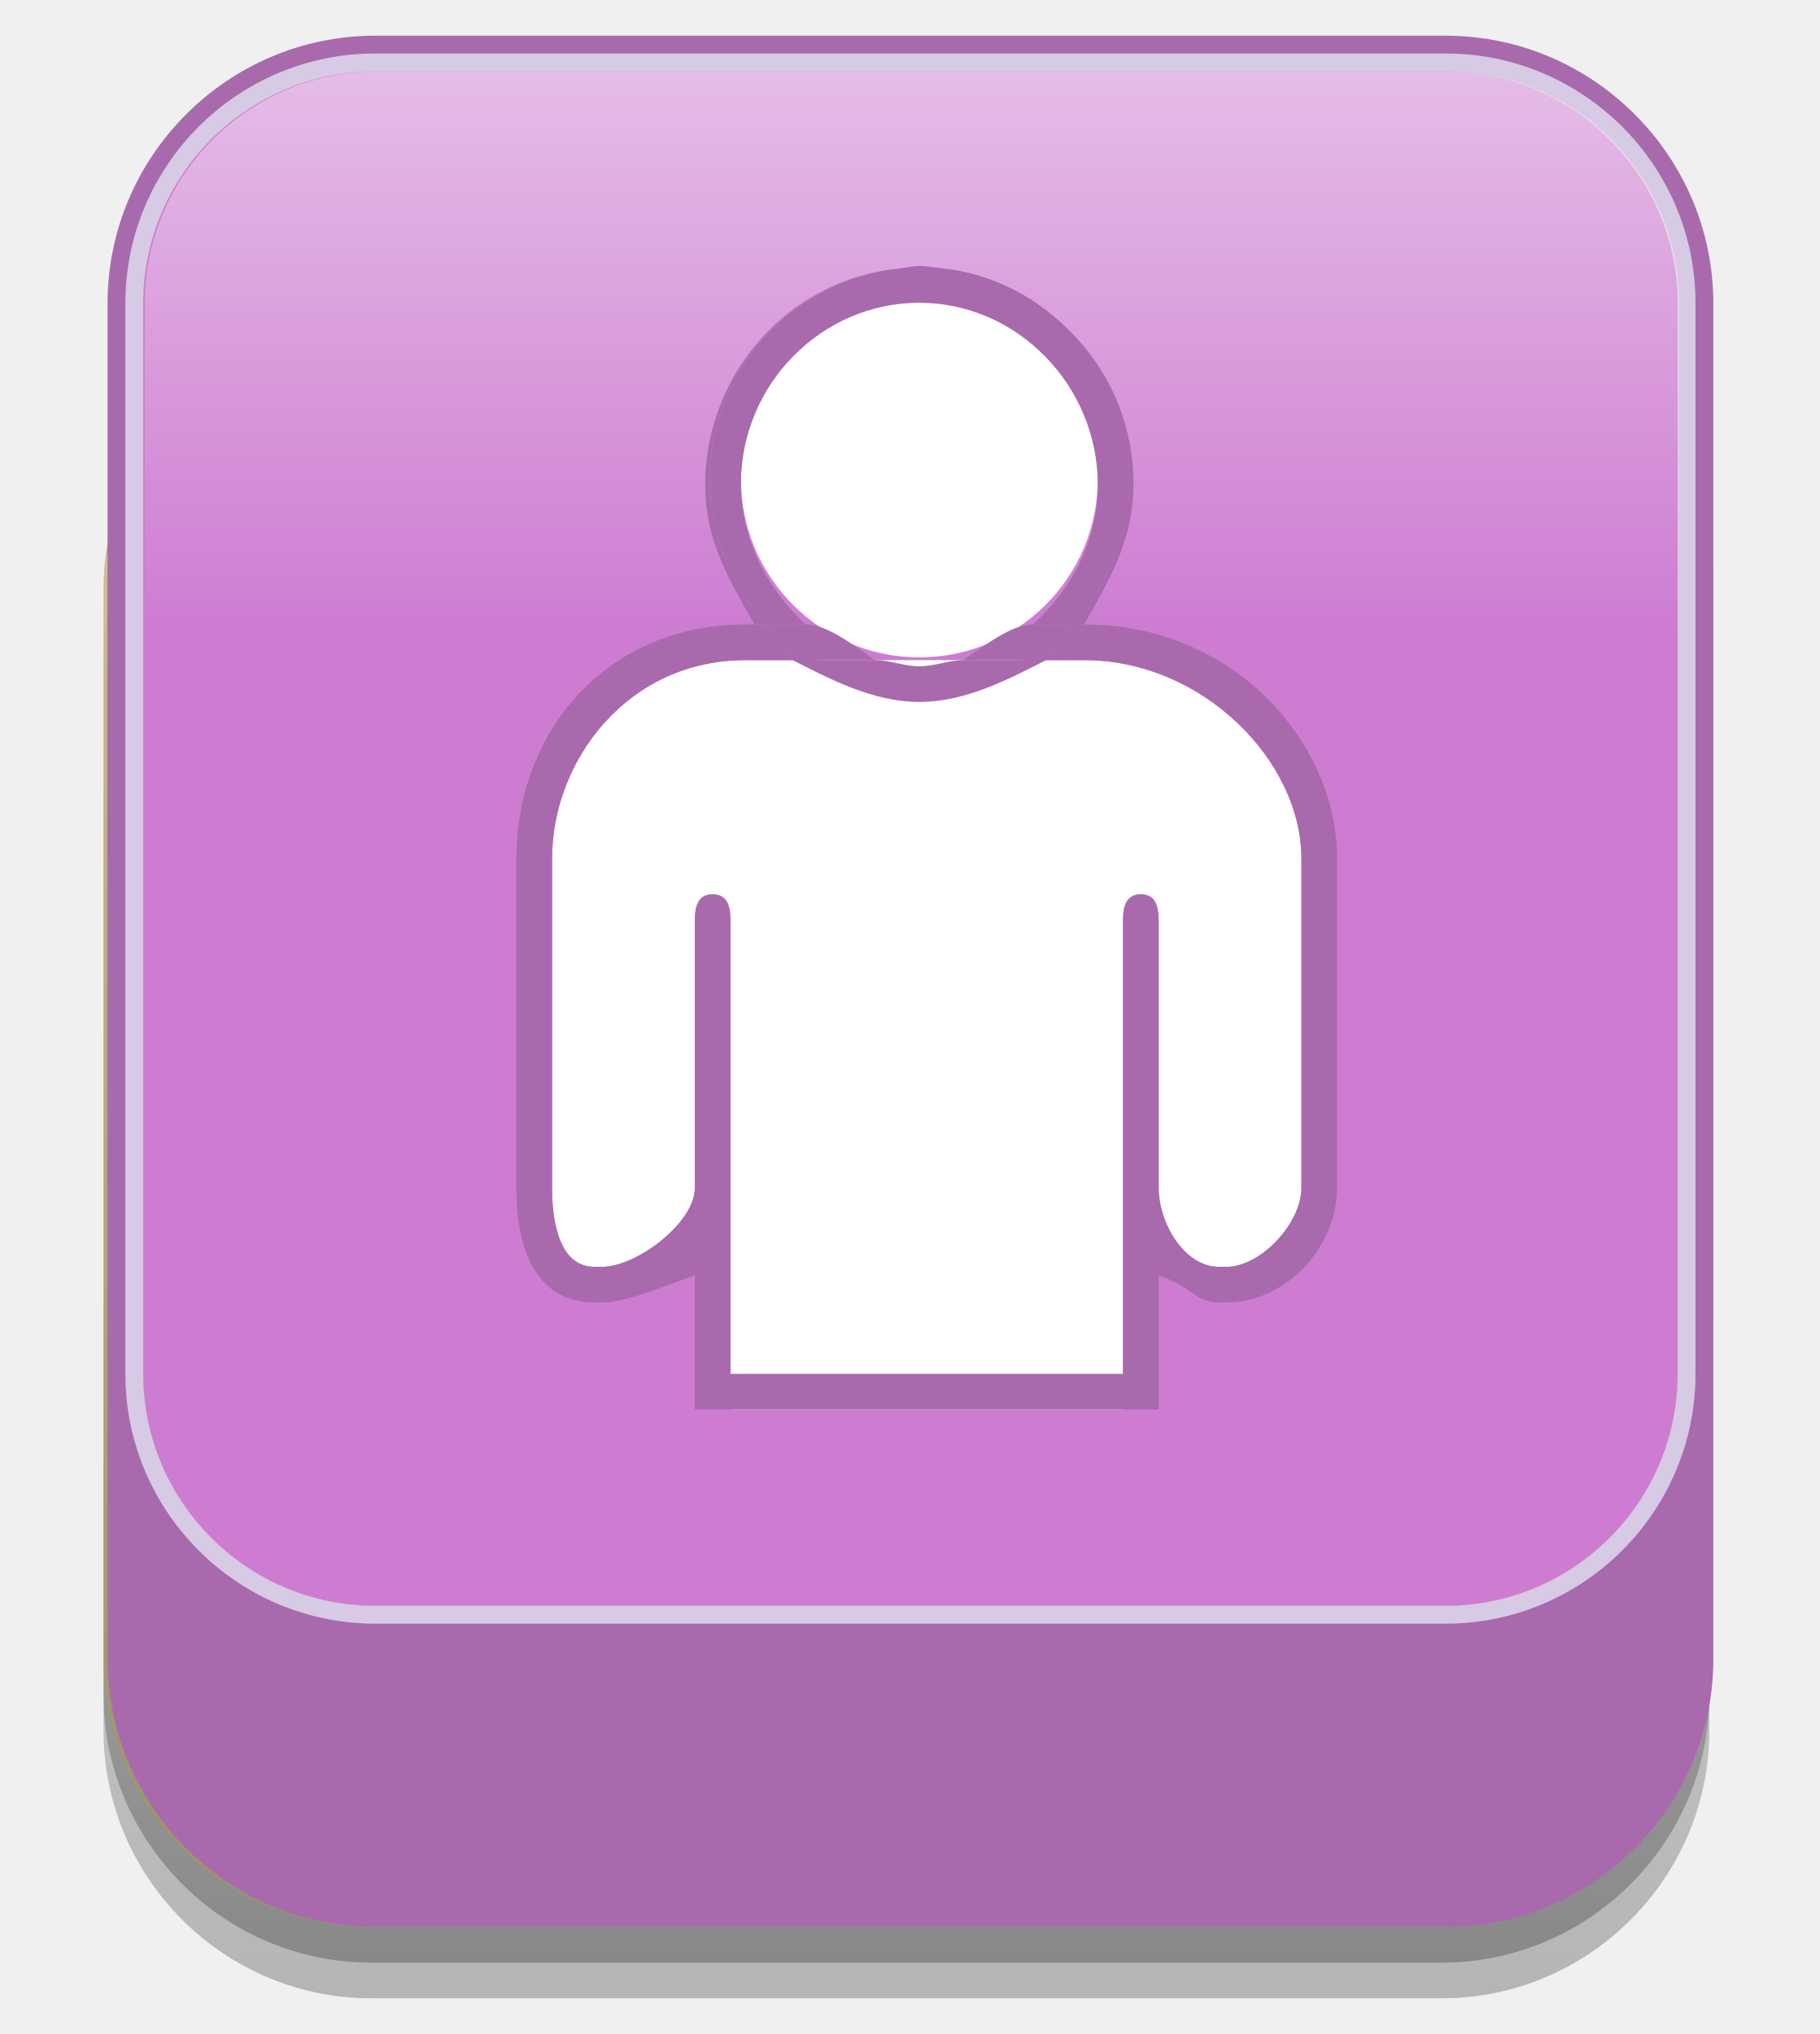
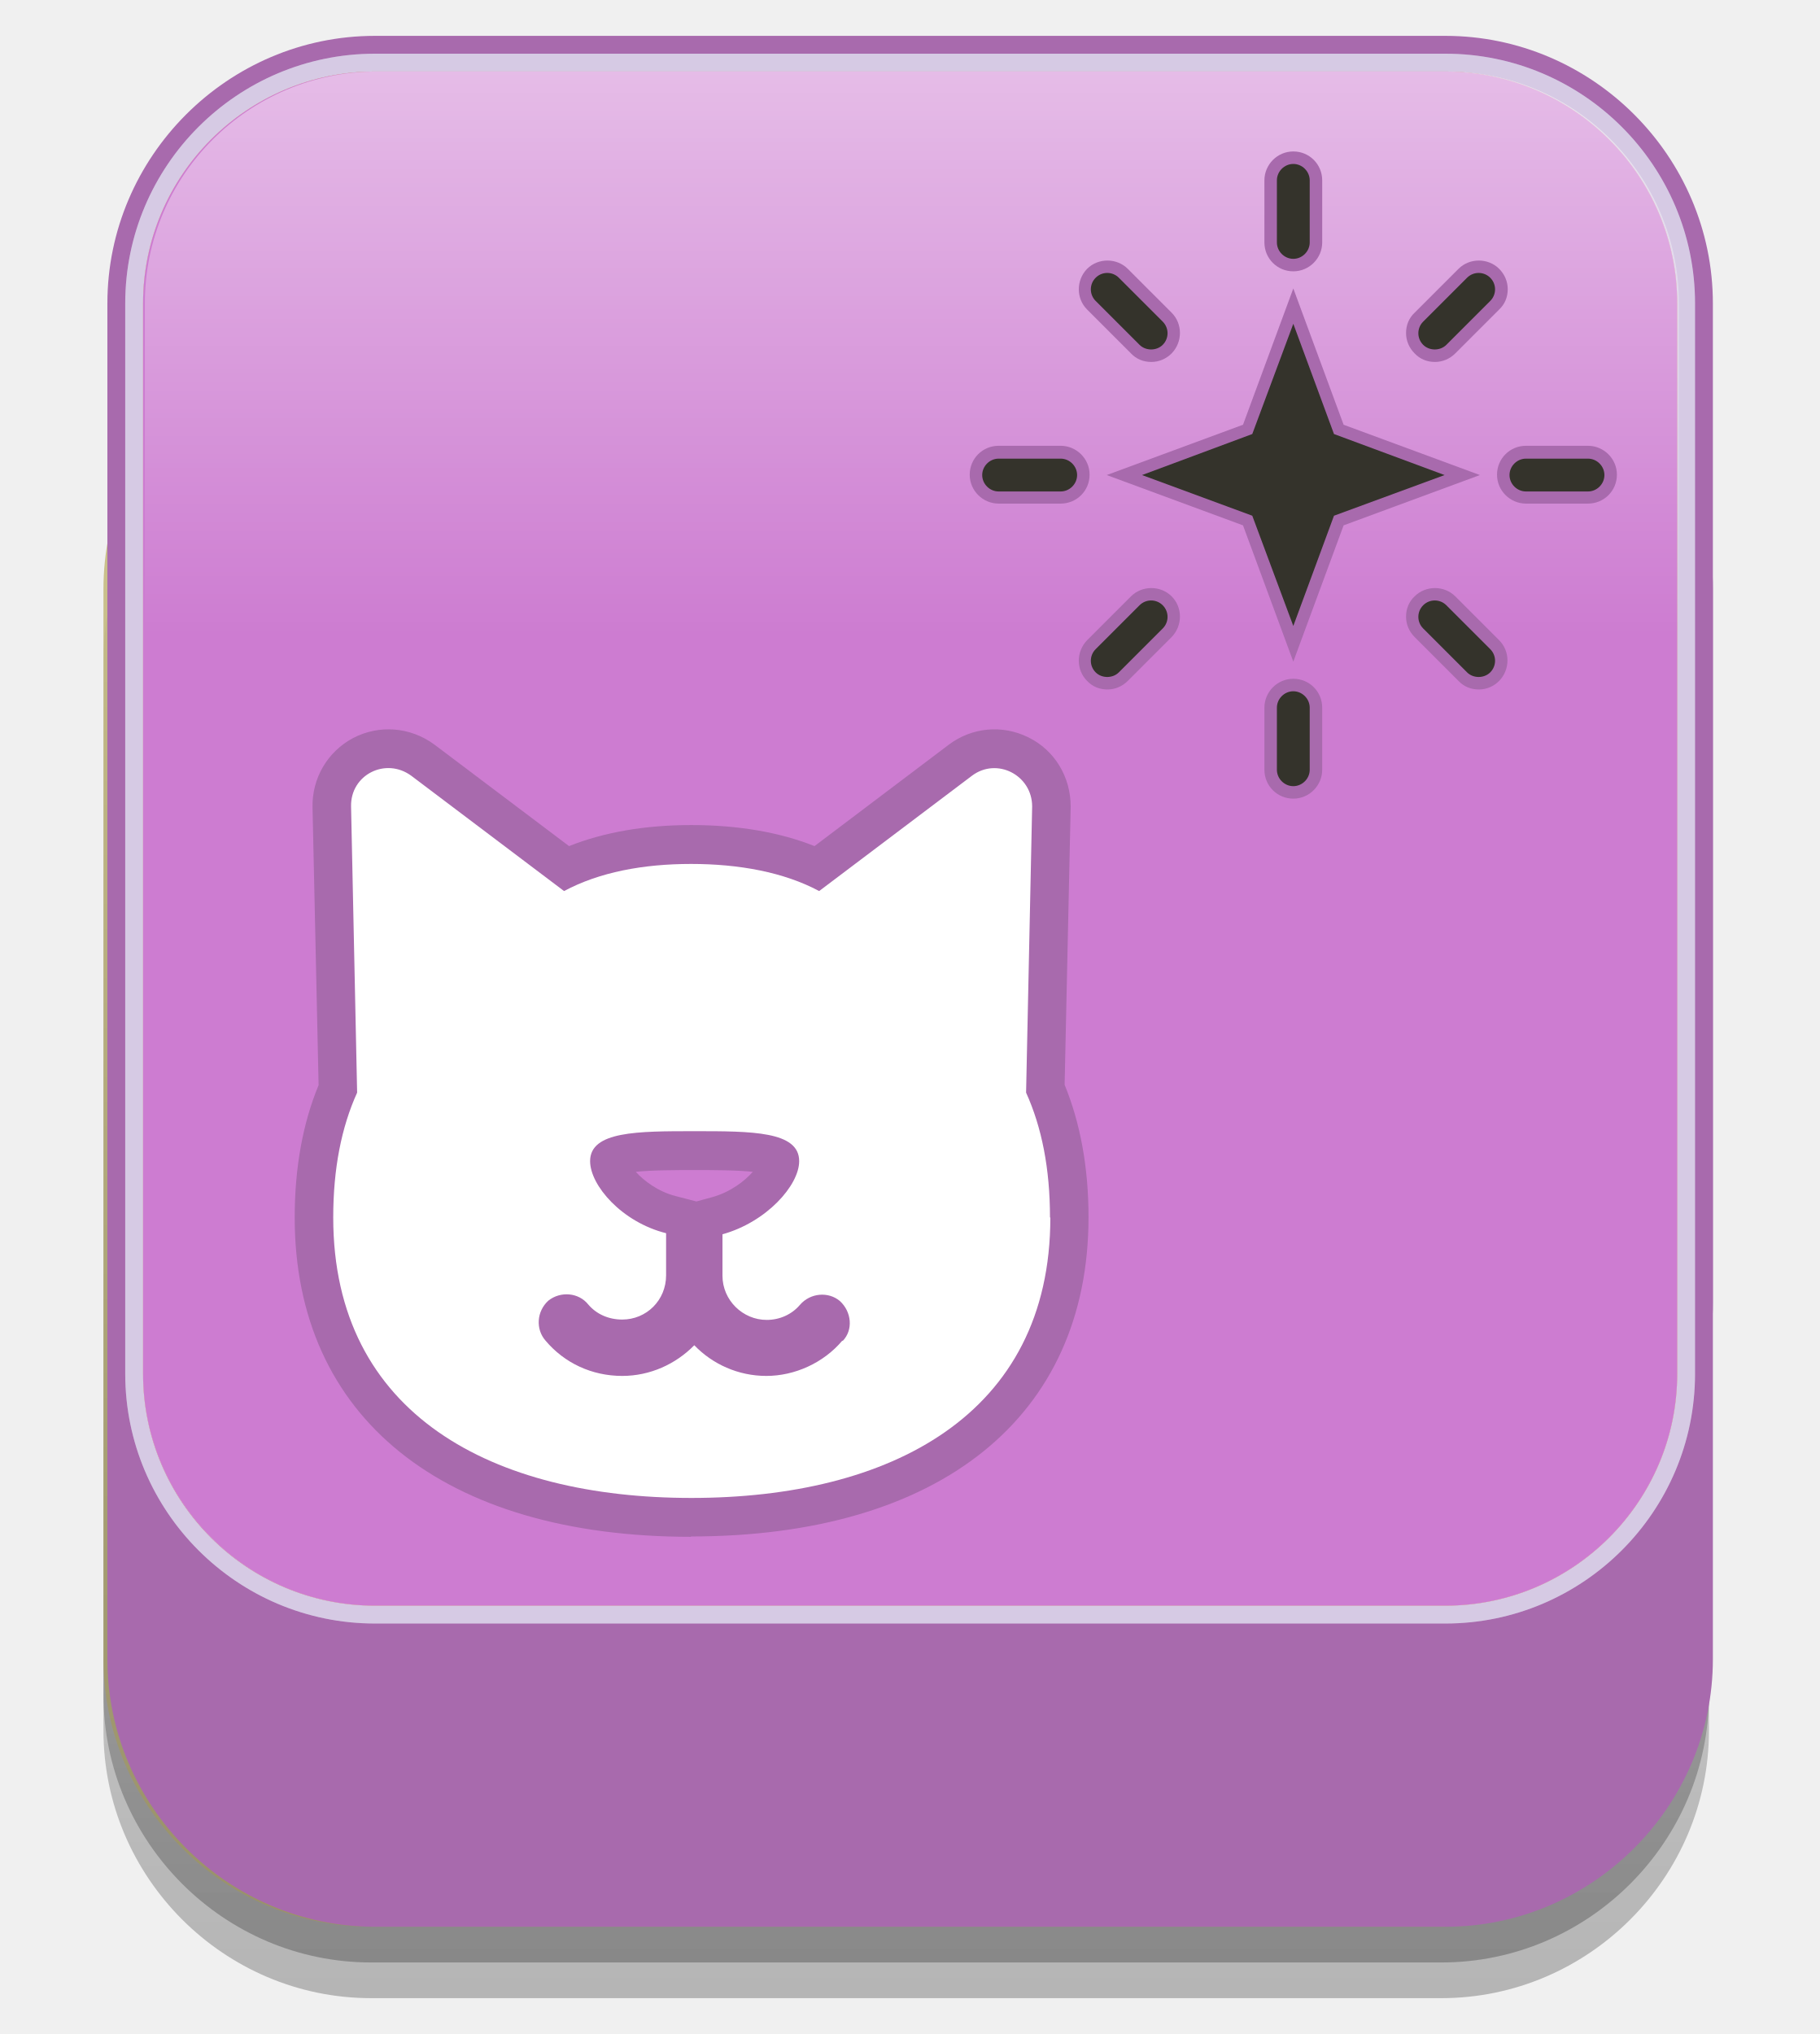
- <svg xmlns="http://www.w3.org/2000/svg" width="51" height="57" viewBox="0 0 51 57">
-   <linearGradient id="a" gradientUnits="userSpaceOnUse" x1="25.402" y1="-551" x2="25.402" y2="-506" gradientTransform="matrix(1 0 0 -1 0 -496)">
-     <stop offset="0" stop-opacity=".5" />
-     <stop offset=".09" stop-opacity=".455" />
-     <stop offset="1" stop-opacity="0" />
-   </linearGradient>
-   <path opacity=".5" fill="url(#a)" d="M47.902 47.5c0 4.125-3.375 7.5-7.5 7.5h-30c-4.125 0-7.5-3.375-7.5-7.5v-30c0-4.125 3.375-7.5 7.5-7.5h30c4.125 0 7.5 3.375 7.5 7.5v30z" />
-   <path fill="#C9BF8B" d="M47.902 46.5c0 4.125-3.375 7.5-7.5 7.5h-30c-4.125 0-7.5-3.375-7.5-7.5v-30c0-4.125 3.375-7.5 7.5-7.5h30c4.125 0 7.5 3.375 7.5 7.5v30z" />
-   <linearGradient id="b" gradientUnits="userSpaceOnUse" x1="25.402" y1="-552.597" x2="25.402" y2="-508.027" gradientTransform="matrix(1 0 0 -1 0 -496)">
-     <stop offset="0" stop-opacity=".5" />
-     <stop offset=".09" stop-opacity=".455" />
-     <stop offset="1" stop-opacity="0" />
-   </linearGradient>
-   <path opacity=".5" fill="url(#b)" d="M47.902 48.5c0 4.125-3.375 7.5-7.5 7.5h-30c-4.125 0-7.5-3.375-7.5-7.5v-30c0-4.125 3.375-7.5 7.5-7.5h30c4.125 0 7.5 3.375 7.5 7.5v30z" />
-   <path fill="#A86AAD" d="M48.014 46.5c0 4.125-3.375 7.5-7.5 7.5h-30c-4.125 0-7.5-3.375-7.5-7.5v-30c0-4.125 3.375-7.5 7.5-7.5h30c4.125 0 7.5 3.375 7.5 7.5v30z" />
-   <path fill="#A86AAD" d="M10.513 53.5c-3.86 0-7-3.141-7-7v-30c0-3.86 3.14-7 7-7h30c3.857 0 7 3.14 7 7v30c0 3.859-3.143 7-7 7h-30z" />
-   <path fill="#A86AAD" d="M48.014 36.5c0 4.125-3.375 7.5-7.5 7.5h-30c-4.125 0-7.5-3.375-7.5-7.5v-28c0-4.125 3.375-7.5 7.5-7.5h30c4.125 0 7.5 3.375 7.5 7.5v28z" />
-   <g>
-     <path fill="#C5B4D8" d="M40.514 1.5h-30c-3.86 0-7 3.14-7 7v30c0 3.859 3.14 7 7 7h30c3.859 0 7-3.141 7-7v-30c0-3.86-3.141-7-7-7zm6.5 37c0 3.584-2.916 6.5-6.5 6.5h-30a6.508 6.508 0 0 1-6.5-6.5v-30c0-3.584 2.916-6.5 6.5-6.5h30c3.584 0 6.5 2.916 6.5 6.5v30z" />
-     <path opacity=".3" fill="#FFF" d="M40.514 1.5h-30c-3.86 0-7 3.14-7 7v30c0 3.859 3.14 7 7 7h30c3.859 0 7-3.141 7-7v-30c0-3.86-3.141-7-7-7zm6.5 37c0 3.584-2.916 6.5-6.5 6.5h-30a6.508 6.508 0 0 1-6.5-6.5v-30c0-3.584 2.916-6.5 6.5-6.5h30c3.584 0 6.5 2.916 6.5 6.5v30z" />
-     <path fill="#F7EC9F" d="M40.514 2h-30a6.508 6.508 0 0 0-6.5 6.5v30c0 3.584 2.916 6.5 6.5 6.5h30c3.584 0 6.5-2.916 6.5-6.5v-30c0-3.584-2.916-6.5-6.5-6.5z" />
-     <path fill="#CD7CD1" d="M40.514 2h-30a6.508 6.508 0 0 0-6.5 6.5v30c0 3.584 2.916 6.5 6.5 6.5h30c3.584 0 6.5-2.916 6.5-6.5v-30c0-3.584-2.916-6.5-6.5-6.5z" />
-     <linearGradient id="c" gradientUnits="userSpaceOnUse" x1="25.556" y1="-1051.575" x2="25.556" y2="-1083.873" gradientTransform="matrix(1 0 0 -1 0 -1050)">
+ <svg xmlns="http://www.w3.org/2000/svg" xmlns:xlink="http://www.w3.org/1999/xlink" width="17.99mm" height="20.11mm" viewBox="0 0 51 57">
+   <defs>
+     <linearGradient id="linear-gradient" x1="25.4" y1="1146.28" x2="25.4" y2="1101.28" gradientTransform="translate(0 -1091.28)" gradientUnits="userSpaceOnUse">
+       <stop offset="0" stop-color="#000" stop-opacity=".5" />
+       <stop offset=".09" stop-color="#000" stop-opacity=".46" />
+       <stop offset="1" stop-color="#000" stop-opacity="0" />
+     </linearGradient>
+     <linearGradient id="linear-gradient-2" y1="1147.87" y2="1103.3" xlink:href="#linear-gradient" />
+     <linearGradient id="linear-gradient-3" x1="25.56" y1="1646.85" x2="25.56" y2="1679.15" gradientTransform="translate(0 -1645.28)" gradientUnits="userSpaceOnUse">
      <stop offset="0" stop-color="#fff" stop-opacity=".5" />
      <stop offset=".5" stop-color="#fff" stop-opacity="0" />
      <stop offset="1" stop-color="#fff" stop-opacity="0" />
    </linearGradient>
-     <path fill="url(#c)" d="M4.056 38.5c0 3.584 2.916 6.5 6.5 6.5h30c3.584 0 6.5-2.916 6.5-6.5v-30c0-3.584-2.916-6.5-6.5-6.5h-30a6.508 6.508 0 0 0-6.5 6.5v30z" />
+   </defs>
+   <g id="Layer_2">
+     <path d="M47.9,47.5c0,4.12-3.38,7.5-7.5,7.5H10.4c-4.12,0-7.5-3.38-7.5-7.5v-30c0-4.12,3.38-7.5,7.5-7.5h30c4.12,0,7.5,3.38,7.5,7.5v30Z" style="fill:url(#linear-gradient); isolation:isolate; opacity:.5;" />
+     <path d="M47.9,46.5c0,4.12-3.38,7.5-7.5,7.5H10.4c-4.12,0-7.5-3.38-7.5-7.5v-30c0-4.12,3.38-7.5,7.5-7.5h30c4.12,0,7.5,3.38,7.5,7.5v30Z" style="fill:#c9bf8b;" />
+     <path d="M47.9,48.5c0,4.12-3.38,7.5-7.5,7.5H10.4c-4.12,0-7.5-3.38-7.5-7.5v-30c0-4.12,3.38-7.5,7.5-7.5h30c4.12,0,7.5,3.38,7.5,7.5v30Z" style="fill:url(#linear-gradient-2); isolation:isolate; opacity:.5;" />
+     <path d="M48.01,46.5c0,4.12-3.38,7.5-7.5,7.5H10.51c-4.12,0-7.5-3.38-7.5-7.5v-30c0-4.12,3.38-7.5,7.5-7.5h30c4.12,0,7.5,3.38,7.5,7.5v30Z" style="fill:#a86aad;" />
+     <path d="M10.51,53.5c-3.86,0-7-3.14-7-7v-30c0-3.86,3.14-7,7-7h30c3.86,0,7,3.14,7,7v30c0,3.86-3.14,7-7,7H10.51Z" style="fill:#a86aad;" />
+     <path d="M48.01,36.5c0,4.12-3.38,7.5-7.5,7.5H10.51c-4.12,0-7.5-3.38-7.5-7.5V8.5c0-4.12,3.38-7.5,7.5-7.5h30c4.12,0,7.5,3.38,7.5,7.5v28Z" style="fill:#a86aad;" />
+     <path d="M40.51,1.5H10.51c-3.86,0-7,3.14-7,7v30c0,3.86,3.14,7,7,7h30c3.86,0,7-3.14,7-7V8.5c0-3.86-3.14-7-7-7ZM47.01,38.5c0,3.58-2.92,6.5-6.5,6.5H10.51c-3.59,0-6.5-2.91-6.5-6.5V8.5c0-3.58,2.92-6.5,6.5-6.5h30c3.58,0,6.5,2.92,6.5,6.5v30Z" style="fill:#c5b4d8;" />
+     <path d="M40.51,1.5H10.51c-3.86,0-7,3.14-7,7v30c0,3.86,3.14,7,7,7h30c3.86,0,7-3.14,7-7V8.5c0-3.86-3.14-7-7-7ZM47.01,38.5c0,3.58-2.92,6.5-6.5,6.5H10.51c-3.59,0-6.5-2.91-6.5-6.5V8.5c0-3.58,2.92-6.5,6.5-6.5h30c3.58,0,6.5,2.92,6.5,6.5v30Z" style="fill:#fff; isolation:isolate; opacity:.3;" />
+     <path d="M40.51,2H10.51c-3.59,0-6.5,2.91-6.5,6.5v30c0,3.58,2.92,6.5,6.5,6.5h30c3.58,0,6.5-2.92,6.5-6.5V8.5c0-3.58-2.92-6.5-6.5-6.5Z" style="fill:#f7ec9f;" />
+     <path d="M40.51,2H10.51c-3.59,0-6.5,2.91-6.5,6.5v30c0,3.58,2.92,6.5,6.5,6.5h30c3.58,0,6.5-2.92,6.5-6.5V8.5c0-3.58-2.92-6.5-6.5-6.5Z" style="fill:#cd7cd1;" />
+     <path d="M4.06,38.5c0,3.58,2.92,6.5,6.5,6.5h30c3.58,0,6.5-2.92,6.5-6.5V8.5c0-3.58-2.92-6.5-6.5-6.5H10.56c-3.59,0-6.5,2.91-6.5,6.5v30Z" style="fill:url(#linear-gradient-3);" />
  </g>
-   <g>
-     <path fill="#FFF" d="M31.471 37.812v-12c0-.412.088-.75.5-.75s.5.338.5.75v7.48c0 .976.715 2.209 1.689 2.209h.207c.975 0 2.104-1.233 2.104-2.209v-7.208-2.021c0-2.75-2.783-5.563-6.082-5.563h-9.5c-3.3 0-5.417 2.812-5.417 5.563v9.229c0 .976.214 2.209 1.189 2.209h.207c.975 0 2.604-1.233 2.604-2.209v-7.48c0-.412.088-.75.5-.75.412 0 .5.338.5.75V39.5h11v-1.688h-.001zM25.764 18.422c-2.758 0-5-2.243-5-5s2.242-5 5-5c2.755 0 5 2.243 5 5s-2.244 5-5 5z" />
-     <path fill="#A86AAD" d="M20.471 35.812v-10c0-.412-.088-.75-.5-.75-.412 0-.5.338-.5.75v7.48c0 .976-1.629 2.209-2.604 2.209h-.207c-.975 0-1.189-1.233-1.189-2.209v-7.208-2.021c0-2.75 2.118-5.563 5.417-5.563h1.324c-.395-.5-.756-1-1.067-1h-.257c-3.862 0-6.417 2.967-6.417 6.563v9.228c0 1.666.523 3.209 2.189 3.209h.207c.661 0 1.604-.4 2.604-.764V38.5h1v-2.688zM34.16 36.5h.207c1.666 0 3.104-1.543 3.104-3.209v-9.228c0-3.26-2.896-6.563-7.082-6.563h-.007c-.312 0-.674.5-1.067 1h1.074c3.299 0 6.082 2.812 6.082 5.563v9.229c0 .976-1.129 2.209-2.104 2.209h-.207c-.975 0-1.689-1.233-1.689-2.209v-7.48c0-.412-.088-.75-.5-.75s-.5.338-.5.75V38.5h1v-2.764c1 .364 1.028.764 1.689.764zM19.888 13.399c0-3.036 2.315-5.584 5.273-5.884-3.031.302-5.397 2.953-5.397 6.063 0 1.456.518 2.422 1.381 3.922h.34c-.983-1-1.597-2.553-1.597-4.101z" />
-     <path fill="#A86AAD" d="M31.639 13.406c0 1.549-.613 3.094-1.597 4.094h.34c.862-1.5 1.382-2.498 1.382-3.954a5.999 5.999 0 0 0-5.397-5.969c2.956.3 5.272 2.793 5.272 5.829zM26.994 18.5c-.396 0-.805.171-1.23.171s-.834-.171-1.231-.171h-2.32c.995.5 2.22 1.171 3.551 1.171 1.332 0 2.558-.671 3.55-1.171h-2.32zM28.348 18.5h.967c.396-.5.756-1 1.067-1h-.34c-.481 1-1.056 1-1.694 1zM22.212 18.5h.967c-.639 0-1.212 0-1.694-1h-.34c.311 0 .673.5 1.067 1z" />
-     <path fill="#A86AAD" d="M19.888 13.399c0 1.549.614 3.102 1.597 4.102h1.103c-1.104-1-1.823-2.409-1.823-3.954 0-2.757 2.242-5.062 4.999-5.062s5 2.337 5 5.094c0 1.544-.719 2.922-1.822 3.922h1.104c.979-1 1.599-2.545 1.599-4.094 0-3.036-2.315-5.592-5.274-5.892-.197-.02-.397-.062-.601-.062-.205 0-.404.058-.603.077-2.963.3-5.279 2.833-5.279 5.869z" />
-     <path fill="#A86AAD" d="M22.587 17.5h-1.103c.482 1 1.056 1 1.694 1h1.353c-.726-.5-1.383-1-1.944-1zM28.348 18.5c.639 0 1.213 0 1.694-1h-1.103c-.562 0-1.219.5-1.946 1h1.355zM19.471 38.5h13v1h-13z" />
+   <g id="Layer_1">
+     <path d="M36.25,18.54l-1.41-3.82-3.82-1.41,3.82-1.41,1.41-3.82,1.41,3.82,3.82,1.41-3.82,1.41-1.41,3.82ZM33.01,13.31l2.37.88.88,2.37.88-2.37,2.37-.88-2.37-.88-.88-2.37-.88,2.37-2.37.88Z" style="fill:#a86aad;" />
+     <rect x="39.97" y="8.37" width="1.74" height=".69" transform="translate(5.8 31.43) rotate(-45)" style="fill:#a86aad;" />
+     <path d="M40.22,10.14c-.22,0-.42-.08-.57-.24-.15-.15-.24-.35-.24-.57s.08-.42.24-.57l1.23-1.23c.31-.31.83-.31,1.14,0,.15.15.24.35.24.57s-.08.42-.24.57l-1.23,1.23c-.15.15-.35.24-.57.24ZM41.45,7.99s-.06.01-.08.03l-1.23,1.23s-.03.06-.03.08,0,.05.03.08c.06.06.1.06.16,0l1.23-1.23s.03-.06.03-.08,0-.05-.03-.08c-.02-.02-.05-.03-.08-.03Z" style="fill:#a86aad;" />
+     <rect x="30.79" y="17.55" width="1.74" height=".69" transform="translate(-3.38 27.63) rotate(-45)" style="fill:#a86aad;" />
+     <path d="M31.04,19.32c-.22,0-.42-.08-.57-.24-.31-.31-.31-.82,0-1.14l1.23-1.23c.31-.31.83-.31,1.14,0s.31.82,0,1.14l-1.23,1.23c-.15.15-.35.24-.57.24ZM32.27,17.17s-.06.01-.08.03l-1.23,1.23s-.04.12,0,.16c.06.06.1.06.16,0l1.23-1.23s.04-.12,0-.16c-.02-.02-.05-.03-.08-.03Z" style="fill:#a86aad;" />
+     <rect x="31.31" y="7.85" width=".69" height="1.74" transform="translate(3.11 24.94) rotate(-45)" style="fill:#a86aad;" />
+     <path d="M32.27,10.14c-.22,0-.42-.08-.57-.24l-1.23-1.23c-.31-.31-.31-.82,0-1.14.31-.31.83-.31,1.14,0l1.23,1.23c.31.31.31.82,0,1.14-.15.15-.35.24-.57.24ZM31.04,7.99s-.06.01-.08.03c-.04.04-.04.12,0,.16l1.23,1.23c.06.06.1.06.16,0,.04-.04.04-.12,0-.16l-1.23-1.23s-.05-.03-.08-.03Z" style="fill:#a86aad;" />
+     <rect x="40.49" y="17.03" width=".69" height="1.74" transform="translate(-.69 34.13) rotate(-45.01)" style="fill:#a86aad;" />
+     <path d="M41.45,19.32c-.22,0-.42-.08-.57-.24l-1.23-1.23c-.15-.15-.24-.35-.24-.57s.08-.42.24-.57c.31-.31.83-.31,1.14,0l1.23,1.23c.31.31.31.82,0,1.14-.15.15-.35.24-.57.24ZM40.22,17.17s-.06.01-.08.03c-.04.04-.04.12,0,.16l1.23,1.23c.06.06.1.06.16,0,.04-.04.04-.12,0-.16l-1.23-1.23s-.05-.03-.08-.03Z" style="fill:#a86aad;" />
+     <polygon points="36.25 9.07 37.39 12.16 40.49 13.31 37.39 14.45 36.25 17.54 35.1 14.45 32.01 13.31 35.1 12.16 36.25 9.07" style="fill:#34332b;" />
+     <rect x="42.77" y="12.96" width="1.74" height=".69" style="fill:#a86aad;" />
+     <path d="M44.51,14.11h-1.74c-.44,0-.81-.36-.81-.81s.36-.81.81-.81h1.74c.44,0,.81.36.81.81s-.36.81-.81.81ZM42.77,13.19c-.06,0-.12.05-.12.12s.05.12.12.12h1.74c.06,0,.12-.05.12-.12s-.05-.12-.12-.12h-1.74Z" style="fill:#a86aad;" />
+     <rect x="27.99" y="12.96" width="1.74" height=".69" style="fill:#a86aad;" />
+     <path d="M29.73,14.11h-1.74c-.44,0-.81-.36-.81-.81s.36-.81.81-.81h1.74c.44,0,.81.36.81.81s-.36.81-.81.81ZM27.99,13.19c-.06,0-.12.05-.12.12s.05.12.12.12h1.74c.06,0,.12-.05.12-.12s-.05-.12-.12-.12h-1.74Z" style="fill:#a86aad;" />
+     <line x1="42.77" y1="13.31" x2="44.51" y2="13.31" style="fill:#34332b;" />
+     <path d="M44.51,13.77h-1.74c-.25,0-.46-.21-.46-.46s.21-.46.46-.46h1.74c.25,0,.46.21.46.46s-.21.46-.46.46Z" style="fill:#34332b;" />
+     <line x1="27.99" y1="13.31" x2="29.73" y2="13.31" style="fill:#34332b;" />
+     <path d="M29.73,13.77h-1.74c-.25,0-.46-.21-.46-.46s.21-.46.46-.46h1.74c.25,0,.46.21.46.46s-.21.46-.46.46Z" style="fill:#34332b;" />
+     <rect x="35.9" y="19.82" width=".69" height="1.74" style="fill:#a86aad;" />
+     <path d="M35.44,21.57v-1.74c0-.44.36-.81.81-.81s.81.36.81.81v1.74c0,.44-.36.81-.81.81s-.81-.36-.81-.81ZM36.36,19.82c0-.06-.05-.12-.12-.12s-.12.05-.12.12v1.74c0,.06.05.12.12.12s.12-.05.12-.12v-1.74Z" style="fill:#a86aad;" />
+     <rect x="35.9" y="5.05" width=".69" height="1.74" style="fill:#a86aad;" />
+     <path d="M35.44,6.79v-1.74c0-.44.36-.81.81-.81s.81.36.81.81v1.74c0,.44-.36.81-.81.81s-.81-.36-.81-.81ZM36.36,5.05c0-.06-.05-.12-.12-.12s-.12.05-.12.12v1.74c0,.06.05.12.12.12s.12-.05.12-.12v-1.74Z" style="fill:#a86aad;" />
+     <line x1="36.25" y1="19.82" x2="36.25" y2="21.57" style="fill:#34332b;" />
+     <path d="M35.79,21.57v-1.74c0-.25.21-.46.46-.46s.46.21.46.46v1.74c0,.25-.21.46-.46.46s-.46-.21-.46-.46Z" style="fill:#34332b;" />
+     <line x1="36.25" y1="5.05" x2="36.25" y2="6.79" style="fill:#34332b;" />
+     <path d="M35.79,6.79v-1.74c0-.25.21-.46.46-.46s.46.21.46.46v1.74c0,.25-.21.46-.46.46s-.46-.21-.46-.46Z" style="fill:#34332b;" />
+     <line x1="40.22" y1="9.33" x2="41.45" y2="8.1" style="fill:#34332b;" />
+     <path d="M40.22,9.79c-.12,0-.24-.04-.33-.13-.18-.18-.18-.47,0-.65l1.23-1.23c.18-.18.47-.18.65,0s.18.47,0,.65l-1.23,1.23c-.09.09-.21.13-.33.13Z" style="fill:#34332b;" />
+     <line x1="31.04" y1="18.51" x2="32.27" y2="17.28" style="fill:#34332b;" />
+     <path d="M31.04,18.97c-.12,0-.24-.04-.33-.13-.18-.18-.18-.47,0-.65l1.23-1.23c.18-.18.47-.18.65,0s.18.47,0,.65l-1.23,1.23c-.09.09-.21.13-.33.13Z" style="fill:#34332b;" />
+     <line x1="32.27" y1="9.33" x2="31.04" y2="8.1" style="fill:#34332b;" />
+     <path d="M32.27,9.79c-.12,0-.24-.04-.33-.13l-1.23-1.23c-.18-.18-.18-.47,0-.65s.47-.18.65,0l1.23,1.23c.18.18.18.47,0,.65-.09.09-.21.13-.33.13Z" style="fill:#34332b;" />
+     <line x1="41.45" y1="18.51" x2="40.22" y2="17.28" style="fill:#34332b;" />
+     <path d="M41.45,18.97c-.12,0-.24-.04-.33-.13l-1.23-1.23c-.18-.18-.18-.47,0-.65s.47-.18.65,0l1.23,1.23c.18.18.18.47,0,.65-.09.09-.21.13-.33.13Z" style="fill:#34332b;" />
+     <g id="Page-1">
+       <g id="sprite-library">
+         <path d="M19.38,43.07c-6.96,0-11.12-3.35-11.12-8.95,0-1.4.23-2.65.67-3.71l-.17-7.78c-.02-.82.42-1.57,1.14-1.95.73-.38,1.6-.31,2.27.18l3.78,2.85c.98-.39,2.13-.59,3.43-.59s2.47.2,3.45.59l3.76-2.84c.65-.49,1.5-.57,2.23-.21.74.36,1.19,1.11,1.19,1.94l-.17,7.8c.44,1.07.67,2.32.67,3.71,0,5.6-4.17,8.95-11.15,8.95h0ZM10.94,22.65l.17,8.2-.1.23c-.38.83-.58,1.86-.58,3.05,0,6.12,6.26,6.78,8.95,6.78s8.98-.66,8.98-6.78c0-1.19-.2-2.21-.58-3.05l-.1-.23.17-8.19-4.78,3.6-.61-.33c-.78-.41-1.84-.63-3.08-.63s-2.26.21-3.05.63l-.61.33-4.78-3.6h0ZM21.49,39.66c-.73,0-1.43-.2-2.03-.57-.61.37-1.3.57-2.02.57-1.16,0-2.25-.5-2.98-1.38-.66-.75-.58-1.94.2-2.63.42-.34.93-.49,1.43-.44.5.05.94.3,1.26.68,0,0,.07.02.1.02.08,0,.13-.07.13-.16v-.43c-1.23-.6-2.13-1.72-2.13-2.78,0-1.93,2.22-1.93,4.01-1.93s4.02,0,4.02,1.93c0,1.04-.91,2.18-2.15,2.79v.42c0,.15.2.19.27.12.33-.39.8-.62,1.31-.66.5-.04.97.12,1.34.44.4.35.63.83.65,1.35.02.49-.14.95-.47,1.31-.73.86-1.8,1.36-2.95,1.36h0ZM15.67,37.28s0,0,0,0h0ZM16.11,36.86s0,0,0,.01c0,0,0,0,0-.01ZM17.82,32.84c.22.24.61.55,1.12.68l.58.15.44-.12c.51-.14.91-.45,1.14-.71-.45-.05-1.13-.05-1.63-.05s-1.2,0-1.65.05ZM21.31,32.5h0Z" style="fill:#a86aad;" />
+       </g>
+     </g>
+     <g id="Page-1-2">
+       <g id="sprite-library-2">
+         <path id="Combined-Shape" d="M29.44,34.12c0,5.55-4.51,7.86-10.06,7.86s-10.04-2.32-10.04-7.86c0-1.37.23-2.53.67-3.5l-.17-8.02c-.02-.89.97-1.39,1.69-.86l4.28,3.23c.99-.53,2.22-.76,3.56-.76s2.6.23,3.59.76l4.28-3.23c.7-.53,1.69-.02,1.69.86l-.17,8.02c.44.97.67,2.13.67,3.5h0ZM23.62,37.58c.3-.31.25-.82-.08-1.12-.32-.27-.83-.23-1.12.11-.23.27-.57.42-.93.42-.67,0-1.24-.55-1.24-1.24v-1.16c1.23-.34,2.15-1.37,2.15-2.05,0-.84-1.33-.84-2.93-.84s-2.93,0-2.93.84c0,.68.89,1.71,2.13,2.02v1.18c0,.7-.55,1.24-1.23,1.24-.38,0-.72-.15-.95-.42-.27-.34-.78-.38-1.12-.11-.33.3-.36.8-.08,1.12.53.63,1.3.99,2.15.99.78,0,1.5-.33,2.02-.86.51.53,1.23.86,2.02.86s1.6-.36,2.13-.99h0Z" style="fill:#fff; fill-rule:evenodd;" />
+       </g>
+     </g>
  </g>
</svg>
